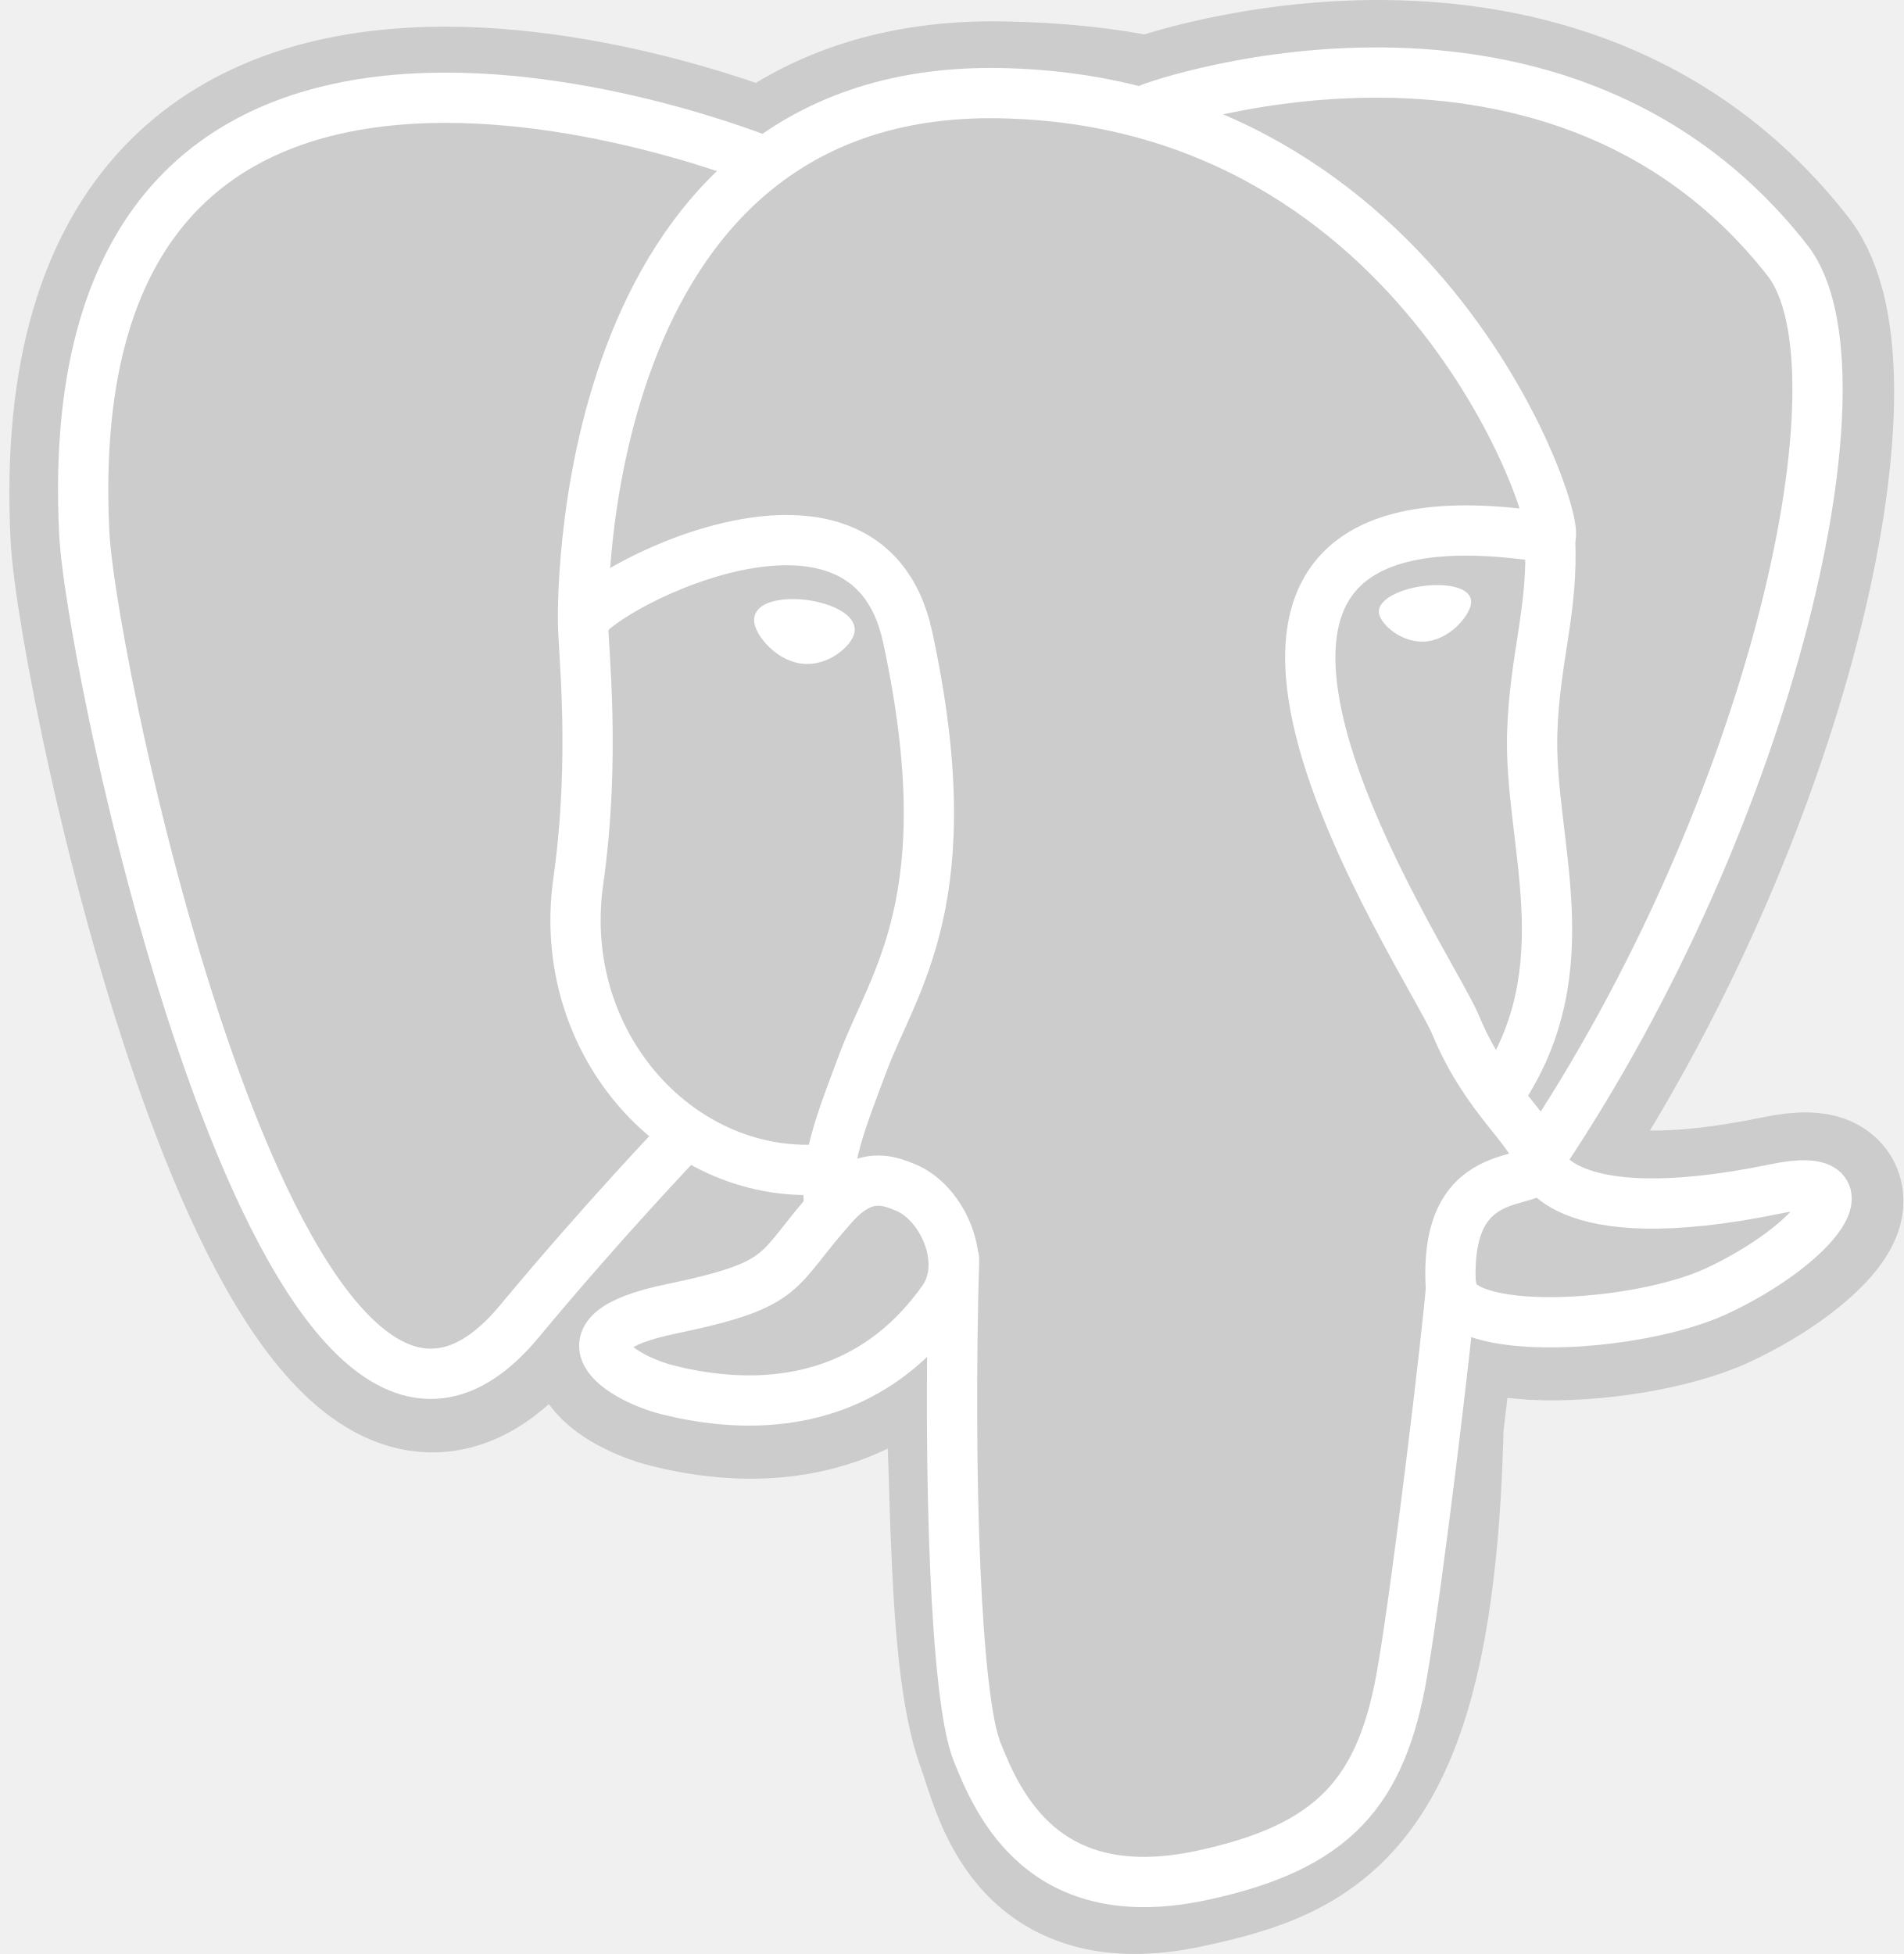
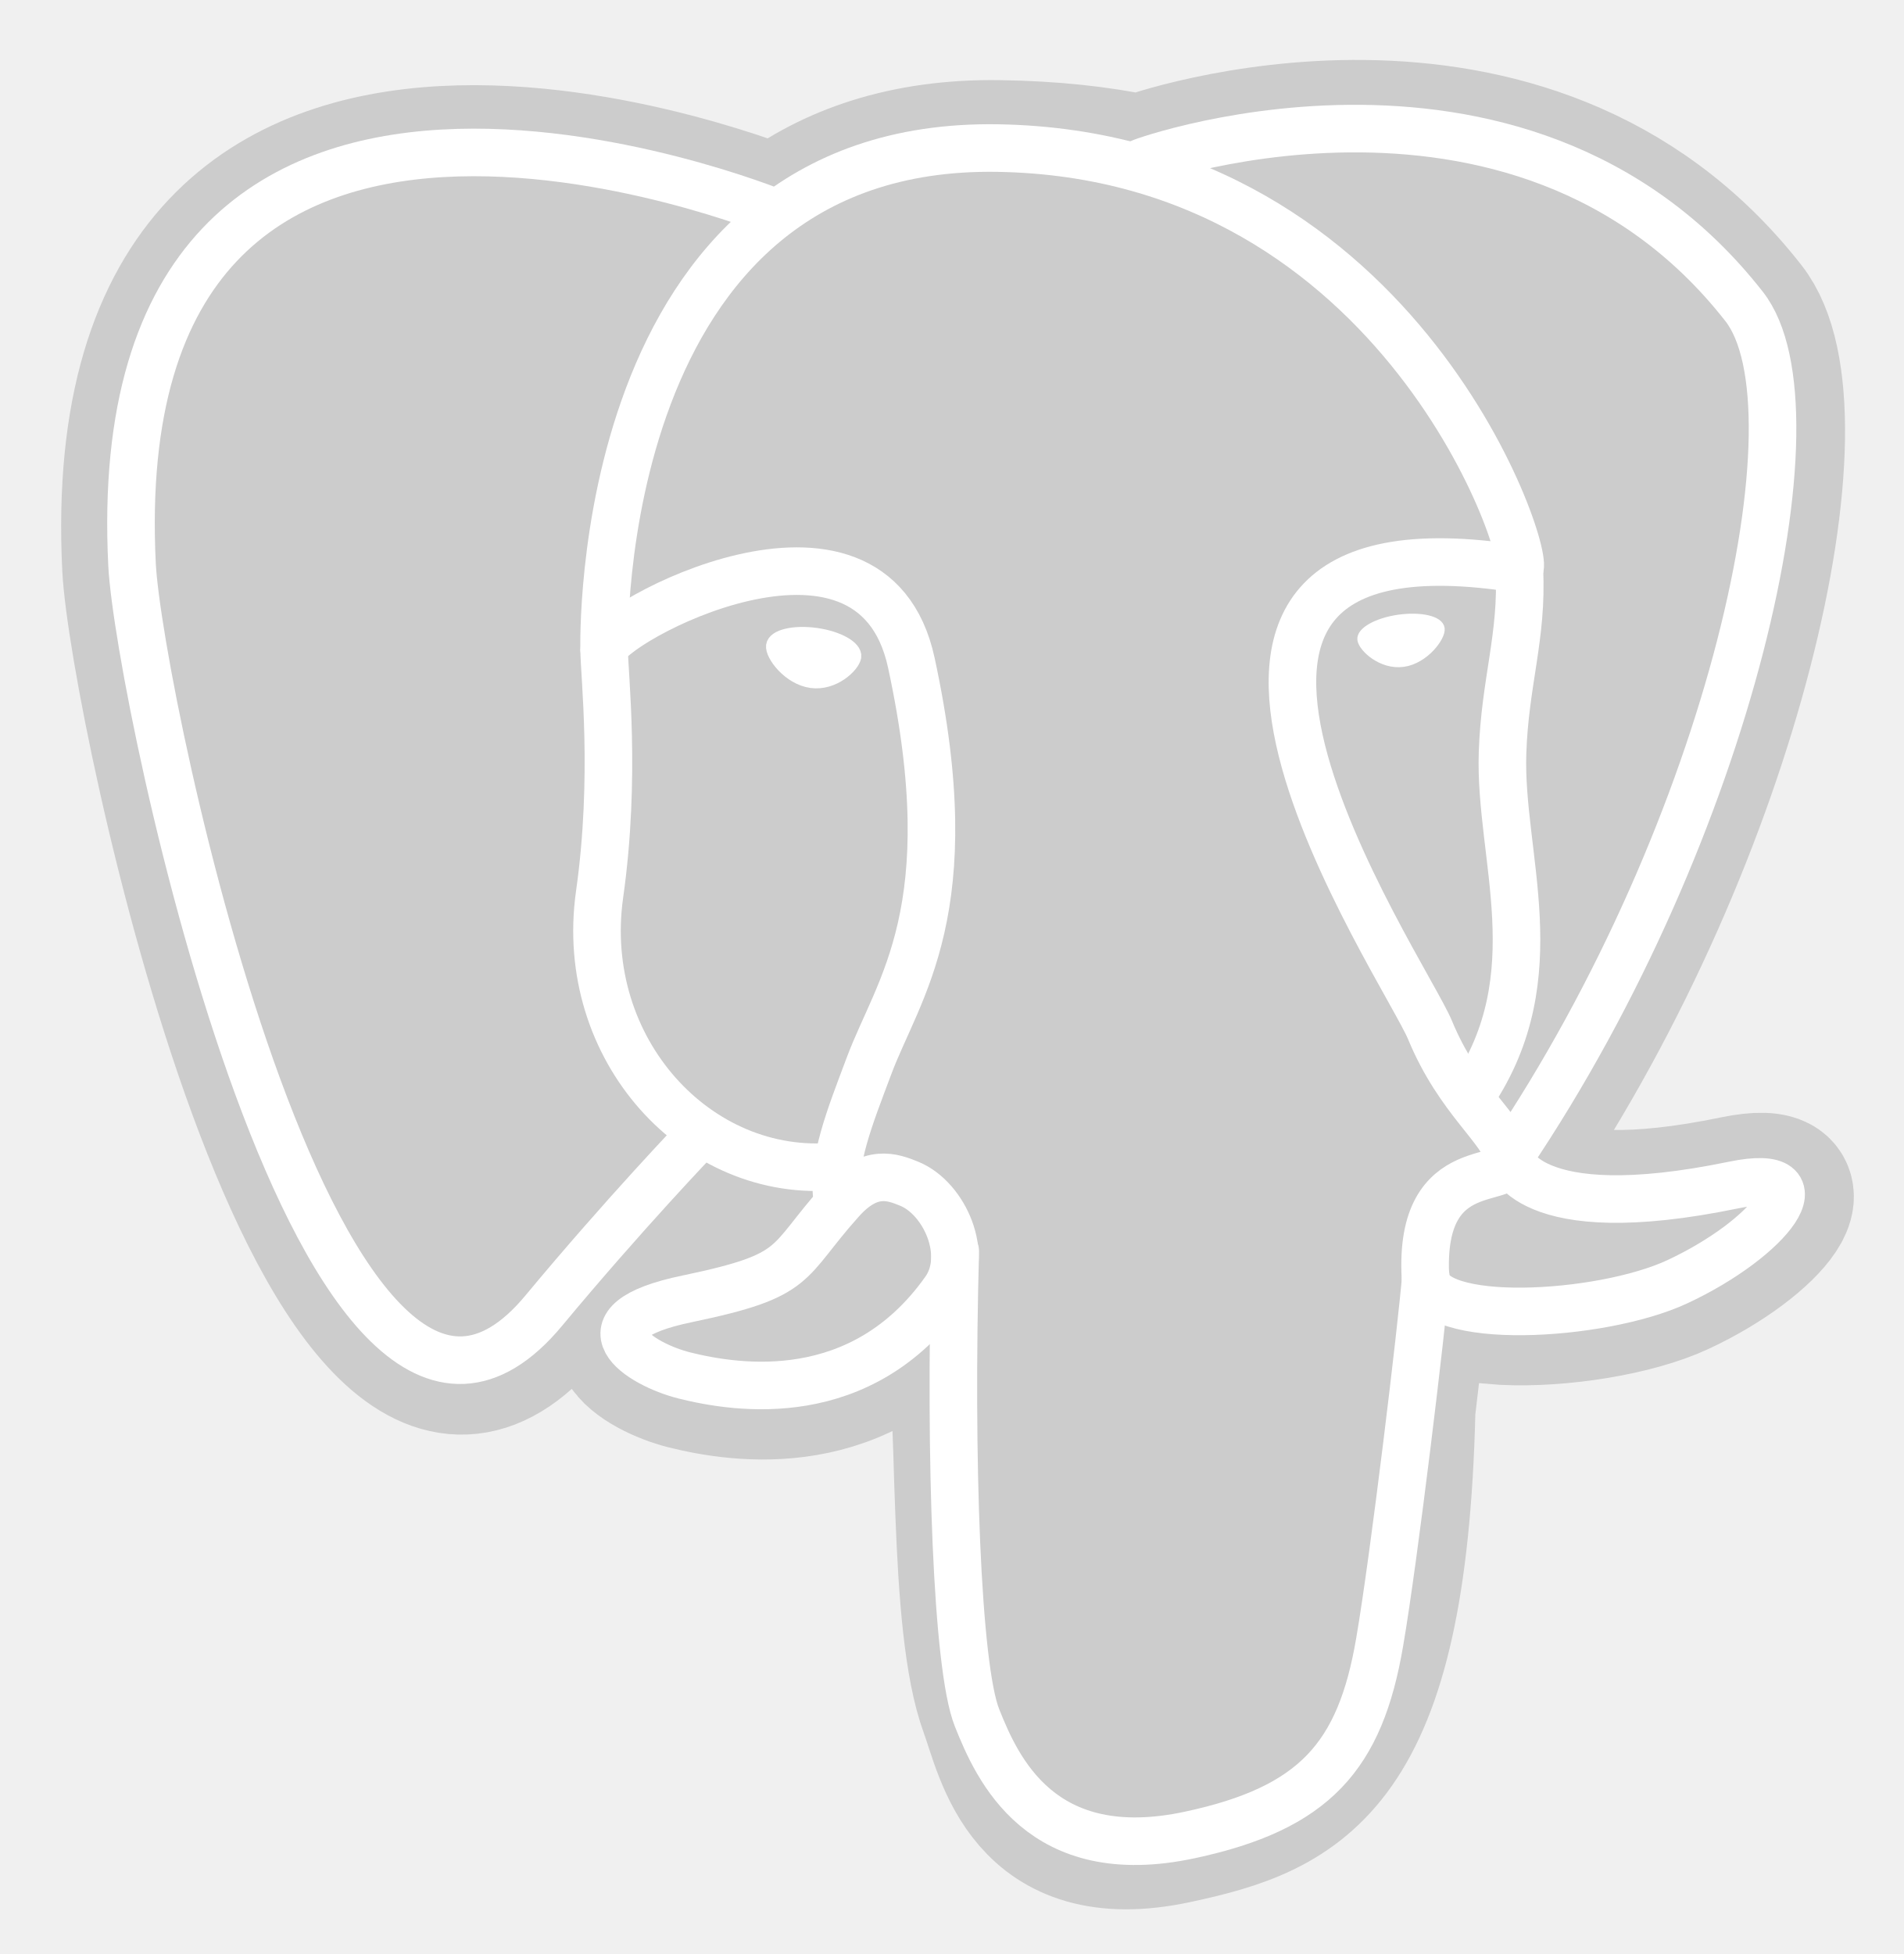
- <svg xmlns="http://www.w3.org/2000/svg" version="1.1" id="Layer_1" x="0px" y="0px" viewBox="0 0 472.1 484.6" style="enable-background:new 0 0 472.1 484.6;" xml:space="preserve">
+ <svg xmlns="http://www.w3.org/2000/svg" version="1.1" id="Layer_1" x="0px" y="0px" viewBox="0 0 498.8 512" style="enable-background:new 0 0 498.8 512;" xml:space="preserve">
  <style type="text/css">
	.st0{fill:#CCCCCC;stroke:#CCCCCC;stroke-width:37.395;}
	.st1{fill:#CCCCCC;}
	.st2{fill:none;stroke:#FFFFFF;stroke-width:12.465;stroke-linecap:round;stroke-linejoin:round;}
	.st3{fill:none;stroke:#FFFFFF;stroke-width:12.465;stroke-linecap:round;stroke-linejoin:bevel;}
	.st4{fill:#FFFFFF;stroke:#FFFFFF;stroke-width:4.155;}
	.st5{fill:#FFFFFF;stroke:#FFFFFF;stroke-width:2.078;}
	.st6{fill:none;stroke:#FFFFFF;stroke-width:3;stroke-linecap:round;stroke-linejoin:round;}
</style>
  <g id="orginal">
</g>
  <g>
-     <path class="st0" d="M354.2,353.6c3.1-25.9,2.2-29.7,21.4-25.5l4.9,0.4c14.8,0.7,34.2-2.4,45.6-7.7c24.5-11.4,39-30.4,14.9-25.4   c-55.1,11.4-58.9-7.3-58.9-7.3c58.2-86.4,82.5-196,61.5-222.8C386.4-7.9,287.2,26.8,285.5,27.7l-0.5,0.1   c-10.9-2.3-23.1-3.6-36.8-3.8c-24.9-0.4-43.9,6.5-58.2,17.4c0,0-176.9-72.9-168.7,91.7c1.8,35,50.2,264.9,107.9,195.4   c21.1-25.4,41.5-46.9,41.5-46.9c10.1,6.7,22.3,10.2,35,8.9l1-0.8c-0.3,3.2-0.2,6.2,0.4,9.9c-14.9,16.6-10.5,19.5-40.2,25.7   c-30.1,6.2-12.4,17.2-0.9,20.1c14,3.5,46.4,8.5,68.2-22.2l-0.9,3.5c5.8,4.7,5.4,33.6,6.3,54.2c0.8,20.6,2.2,39.9,6.4,51.3   c4.2,11.4,9.2,40.6,48.3,32.2C327,457.4,352,447.3,354.2,353.6" />
-     <path class="st1" d="M441,295.5c-55.1,11.4-58.9-7.3-58.9-7.3c58.2-86.4,82.5-196,61.5-222.9C386.4-7.9,287.2,26.8,285.5,27.7   l-0.5,0.1c-10.9-2.3-23.1-3.6-36.8-3.8c-24.9-0.4-43.9,6.5-58.2,17.4c0,0-176.9-72.9-168.7,91.7c1.8,35,50.2,264.9,107.9,195.4   c21.1-25.4,41.5-46.9,41.5-46.9c10.1,6.7,22.3,10.2,35,8.9l1-0.8c-0.3,3.2-0.2,6.2,0.4,9.9c-14.9,16.6-10.5,19.5-40.2,25.7   c-30.1,6.2-12.4,17.2-0.9,20.1c14,3.5,46.4,8.5,68.2-22.2l-0.9,3.5c5.8,4.7,9.9,30.4,9.2,53.7c-0.7,23.3-1.1,39.3,3.4,51.8   c4.6,12.5,9.2,40.6,48.3,32.2c32.7-7,49.6-25.1,52-55.4c1.7-21.5,5.5-18.3,5.7-37.6l3-9.1c3.5-29.2,0.6-38.6,20.7-34.2l4.9,0.4   c14.8,0.7,34.2-2.4,45.6-7.7C450.7,309.5,465.2,290.5,441,295.5L441,295.5z" />
-     <path class="st2" d="M236.6,312.2c-1.5,54.3,0.4,108.9,5.7,122.2c5.3,13.3,16.7,39.1,55.8,30.7c32.7-7,44.6-20.6,49.7-50.5   c3.8-22,11.1-83.1,12.1-95.7" />
-     <path class="st2" d="M189.7,40.1c0,0-177-72.4-168.8,92.2c1.8,35,50.2,264.9,107.9,195.4c21.1-25.4,40.2-45.3,40.2-45.3" />
-     <path class="st2" d="M285.4,26.9c-6.1,1.9,98.5-38.2,157.9,37.7c21,26.8-3.3,136.5-61.5,222.9" />
-     <path class="st3" d="M381.7,287.5c0,0,3.8,18.7,58.9,7.3c24.2-5,9.6,14-14.9,25.4c-20.1,9.3-65.2,11.7-65.9-1.2   C358,285.7,383.6,295.8,381.7,287.5c-1.7-7.5-13.1-14.9-20.7-33.3c-6.6-16-90.7-139,23.3-120.8c4.2-0.9-29.8-108.5-136.5-110.3   c-106.7-1.8-103.2,131.3-103.2,131.3" />
-     <path class="st2" d="M206.7,298.9c-14.9,16.6-10.5,19.5-40.2,25.7c-30.1,6.2-12.4,17.2-0.9,20.1c14,3.5,46.4,8.5,68.2-22.2   c6.7-9.3,0-24.2-9.2-28C220.2,292.7,214.3,290.4,206.7,298.9L206.7,298.9z" />
-     <path class="st2" d="M205.7,298.6c-1.5-9.8,3.2-21.4,8.3-35c7.6-20.4,25.1-40.8,11.1-105.6c-10.4-48.3-80.4-10-80.5-3.5   c0,6.5,3.2,33.2-1.2,64.2c-5.7,40.5,25.7,74.7,61.9,71.2" />
-     <path class="st4" d="M189.1,153.5c-0.3,2.2,4.1,8.2,9.8,9c5.7,0.8,10.6-3.9,11-6.1c0.3-2.2-4.1-4.7-9.8-5.5   C194.3,150.1,189.4,151.3,189.1,153.5L189.1,153.5z" />
-     <path class="st5" d="M363.8,149c0.3,2.2-4.1,8.2-9.8,9c-5.7,0.8-10.7-3.9-11-6.1c-0.3-2.2,4.1-4.7,9.8-5.5S363.5,146.7,363.8,149   L363.8,149z" />
-     <path class="st2" d="M384.4,133.5c0.9,17.5-3.8,29.5-4.4,48.1c-0.9,27.1,12.9,58.2-7.9,89.3" />
-     <path class="st6" d="M0,64.2" />
+     <path class="st0" d="M367.9,369.3c3.1-25.9,2.2-29.7,21.4-25.5l4.9,0.4c14.8,0.7,34.2-2.4,45.6-7.7c24.5-11.4,39-30.4,14.9-25.4   c-55.1,11.4-58.9-7.3-58.9-7.3c58.2-86.4,82.5-196,61.5-222.8C400.1,7.8,300.9,42.5,299.2,43.4l-0.5,0.1   c-10.9-2.3-23.1-3.6-36.8-3.8c-24.9-0.4-43.9,6.5-58.2,17.4c0,0-176.9-72.9-168.7,91.7c1.8,35,50.2,264.9,107.9,195.4   c21.1-25.4,41.5-46.9,41.5-46.9c10.1,6.7,22.3,10.2,35,8.9l1-0.8c-0.3,3.2-0.2,6.2,0.4,9.9c-14.9,16.6-10.5,19.5-40.2,25.7   c-30.1,6.2-12.4,17.2-0.9,20.1c14,3.5,46.4,8.5,68.2-22.2l-0.9,3.5c5.8,4.7,5.4,33.6,6.3,54.2c0.8,20.6,2.2,39.9,6.4,51.3   c4.2,11.4,9.2,40.6,48.3,32.2C340.7,473.1,365.7,463,367.9,369.3" />
+     <path class="st1" d="M454.7,311.2c-55.1,11.4-58.9-7.3-58.9-7.3c58.2-86.4,82.5-196,61.5-222.9C400.1,7.8,300.9,42.5,299.2,43.4   l-0.5,0.1c-10.9-2.3-23.1-3.6-36.8-3.8c-24.9-0.4-43.9,6.5-58.2,17.4c0,0-176.9-72.9-168.7,91.7c1.8,35,50.2,264.9,107.9,195.4   c21.1-25.4,41.5-46.9,41.5-46.9c10.1,6.7,22.3,10.2,35,8.9l1-0.8c-0.3,3.2-0.2,6.2,0.4,9.9c-14.9,16.6-10.5,19.5-40.2,25.7   c-30.1,6.2-12.4,17.2-0.9,20.1c14,3.5,46.4,8.5,68.2-22.2l-0.9,3.5c5.8,4.7,9.9,30.4,9.2,53.7c-0.7,23.3-1.1,39.3,3.4,51.8   c4.6,12.5,9.2,40.6,48.3,32.2c32.7-7,49.6-25.1,52-55.4c1.7-21.5,5.5-18.3,5.7-37.6l3-9.1c3.5-29.2,0.6-38.6,20.7-34.2l4.9,0.4   c14.8,0.7,34.2-2.4,45.6-7.7C464.4,325.2,478.9,306.2,454.7,311.2L454.7,311.2z" />
+     <path class="st2" d="M250.3,327.9c-1.5,54.3,0.4,108.9,5.7,122.2c5.3,13.3,16.7,39.1,55.8,30.7c32.7-7,44.6-20.6,49.7-50.5   c3.8-22,11.1-83.1,12.1-95.7" />
+     <path class="st2" d="M203.4,55.8c0,0-177-72.4-168.8,92.2c1.8,35,50.2,264.9,107.9,195.4c21.1-25.4,40.2-45.3,40.2-45.3" />
+     <path class="st2" d="M299.1,42.6C293,44.5,397.6,4.4,457,80.3c21,26.8-3.3,136.5-61.5,222.9" />
+     <path class="st3" d="M395.4,303.2c0,0,3.8,18.7,58.9,7.3c24.2-5,9.6,14-14.9,25.4c-20.1,9.3-65.2,11.7-65.9-1.2   C371.7,301.4,397.3,311.5,395.4,303.2c-1.7-7.5-13.1-14.9-20.7-33.3c-6.6-16-90.7-139,23.3-120.8c4.2-0.9-29.8-108.5-136.5-110.3   C154.8,37,158.3,170.1,158.3,170.1" />
+     <path class="st2" d="M220.4,314.6c-14.9,16.6-10.5,19.5-40.2,25.7c-30.1,6.2-12.4,17.2-0.9,20.1c14,3.5,46.4,8.5,68.2-22.2   c6.7-9.3,0-24.2-9.2-28C233.9,308.4,228,306.1,220.4,314.6L220.4,314.6z" />
+     <path class="st2" d="M219.4,314.3c-1.5-9.8,3.2-21.4,8.3-35c7.6-20.4,25.1-40.8,11.1-105.6c-10.4-48.3-80.4-10-80.5-3.5   c0,6.5,3.2,33.2-1.2,64.2c-5.7,40.5,25.7,74.7,61.9,71.2" />
+     <path class="st4" d="M202.8,169.2c-0.3,2.2,4.1,8.2,9.8,9s10.6-3.9,11-6.1c0.3-2.2-4.1-4.7-9.8-5.5   C208,165.8,203.1,167,202.8,169.2L202.8,169.2z" />
+     <path class="st5" d="M377.5,164.7c0.3,2.2-4.1,8.2-9.8,9c-5.7,0.8-10.7-3.9-11-6.1c-0.3-2.2,4.1-4.7,9.8-5.5   S377.2,162.4,377.5,164.7L377.5,164.7z" />
+     <path class="st2" d="M398.1,149.2c0.9,17.5-3.8,29.5-4.4,48.1c-0.9,27.1,12.9,58.2-7.9,89.3" />
+     <path class="st6" d="M13.7,79.9" />
  </g>
</svg>
